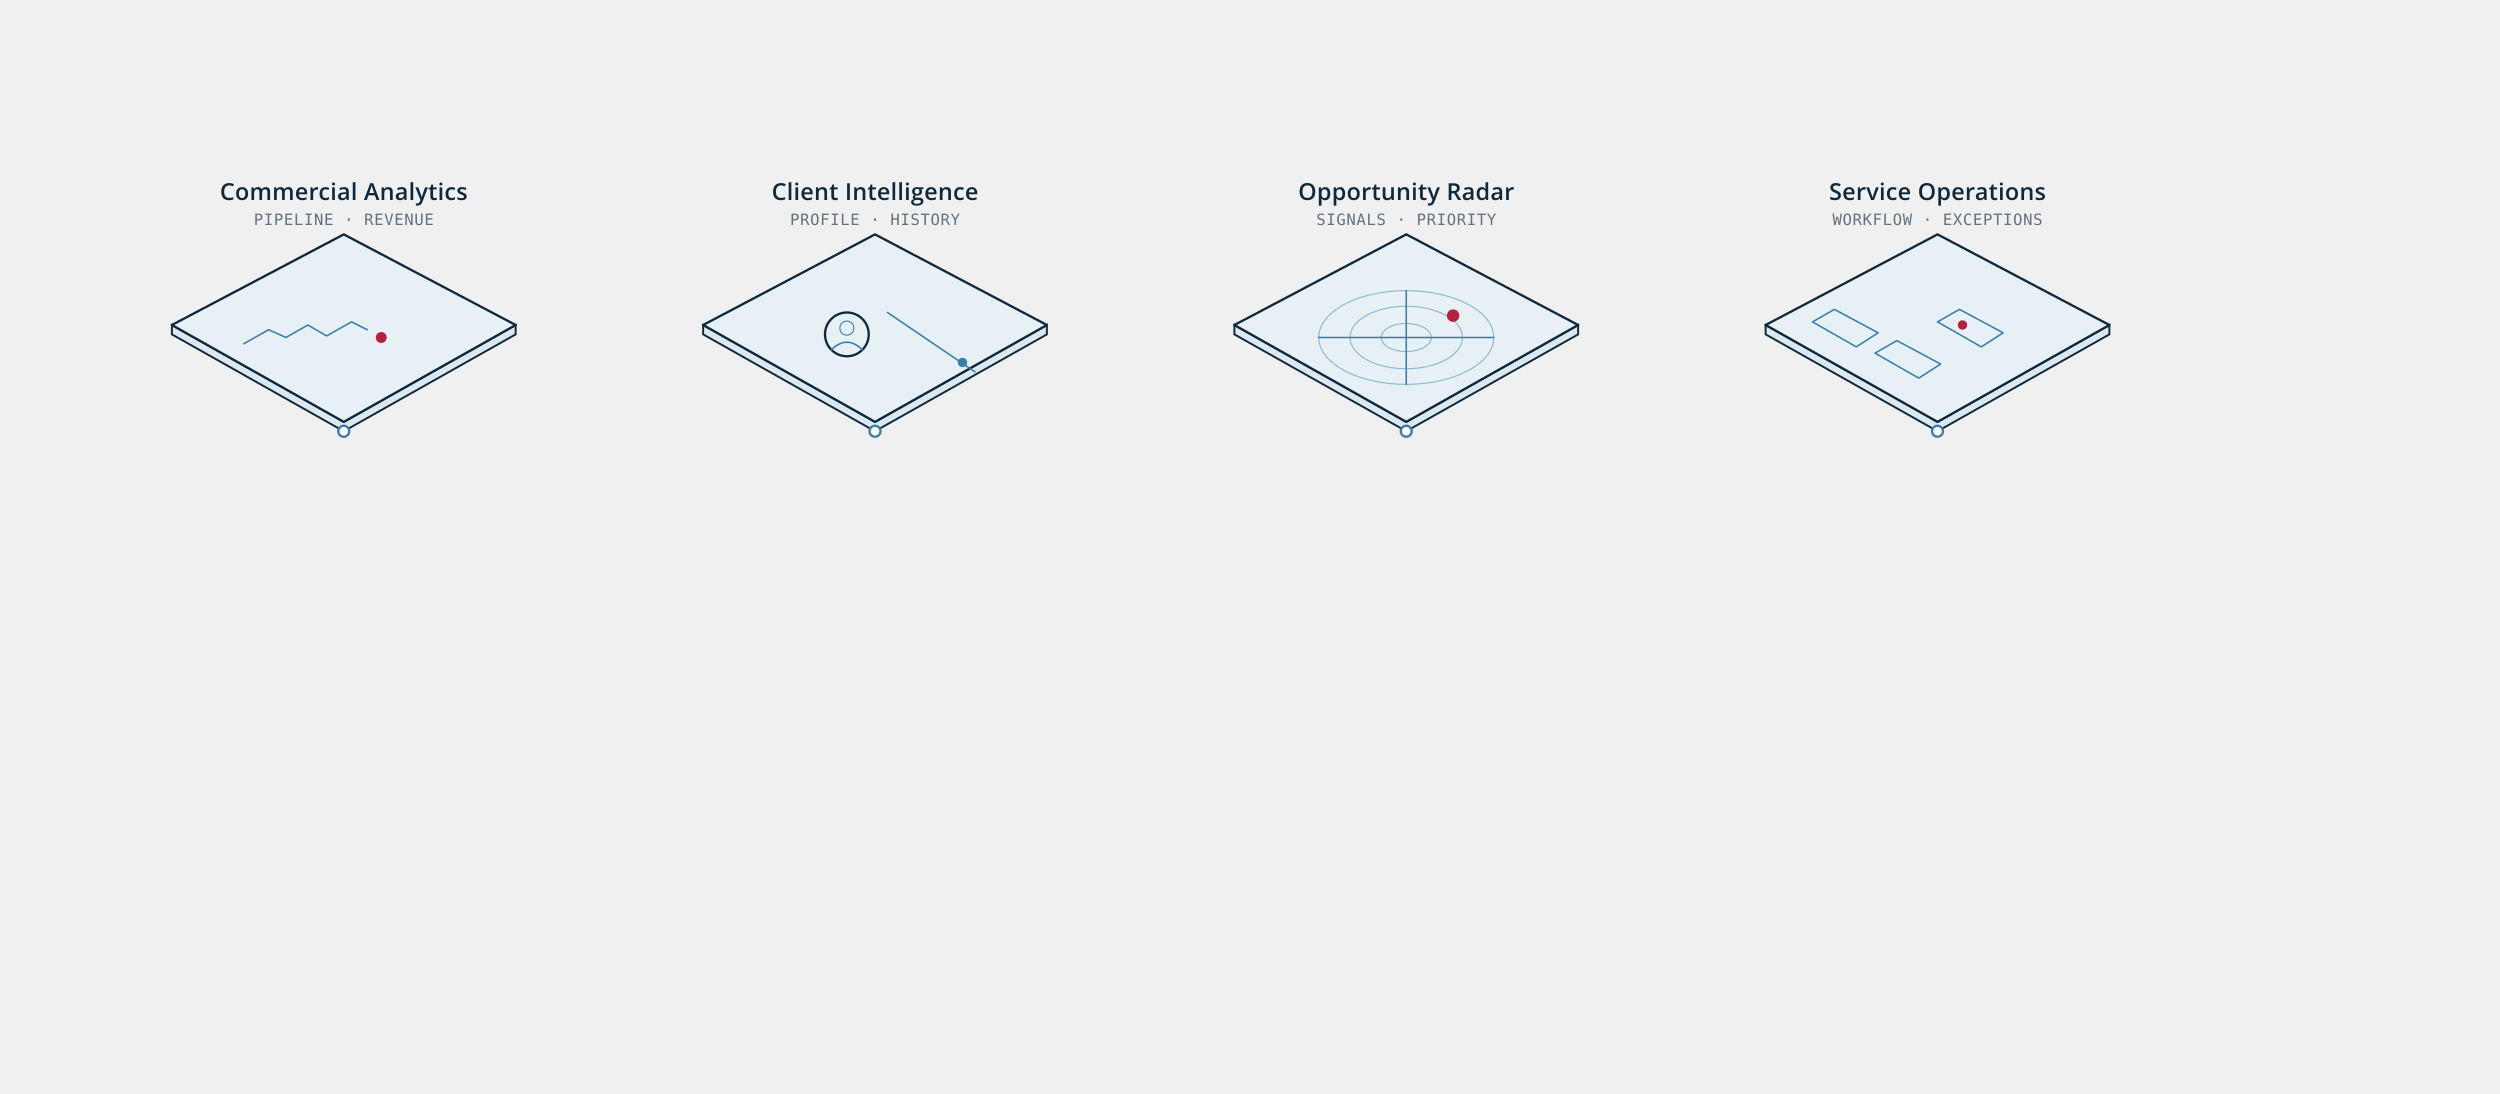
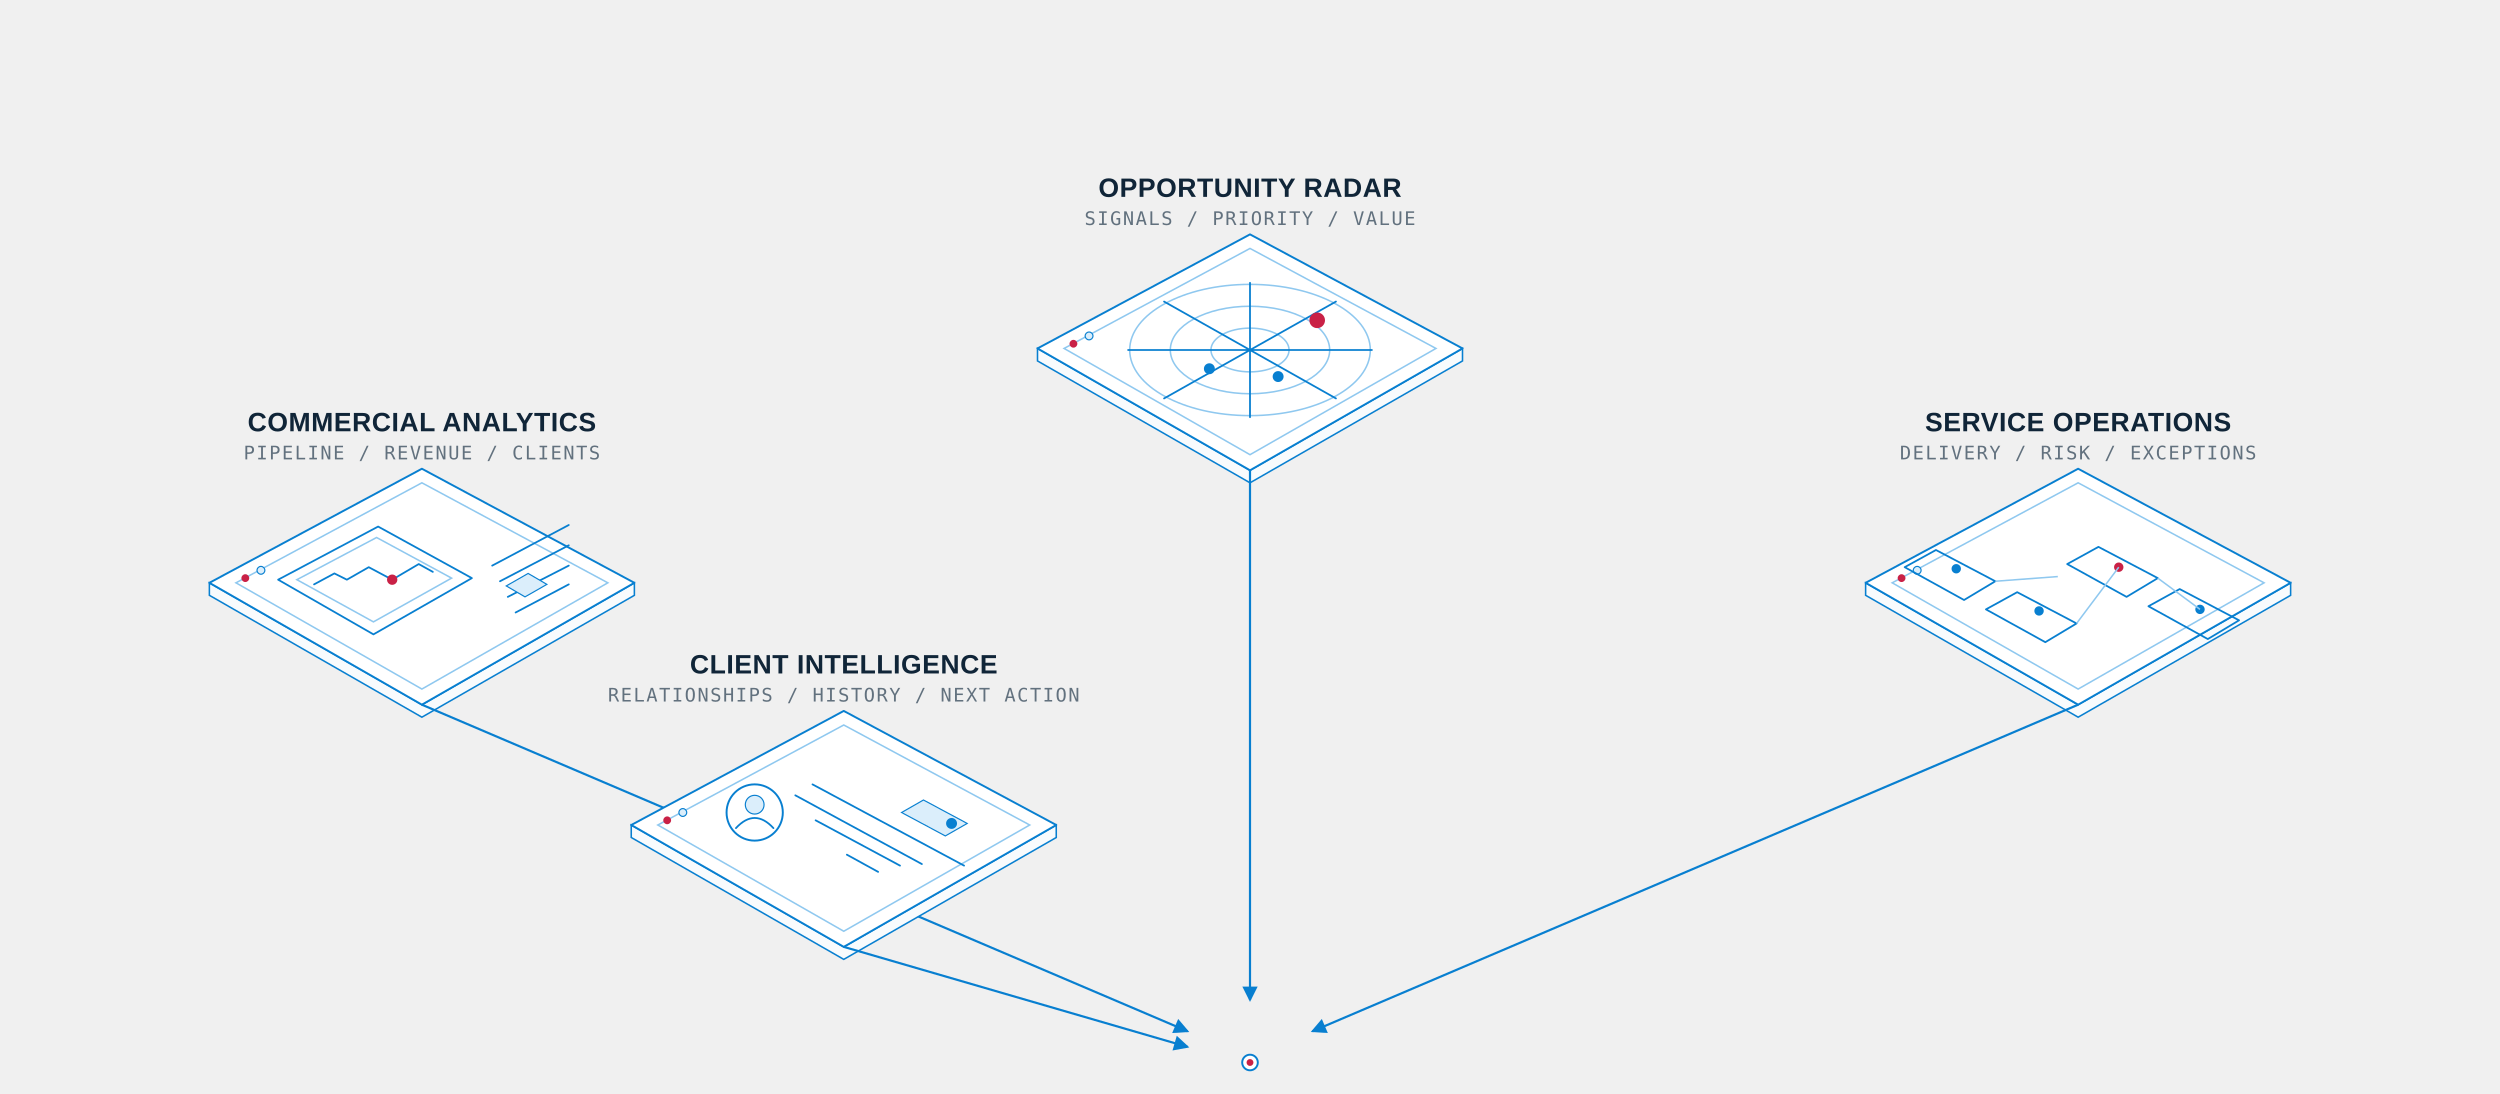
<svg xmlns="http://www.w3.org/2000/svg" viewBox="0 0 1600 700" role="img" aria-labelledby="title desc">
  <defs>
    <style>
-       .edge{fill:#E7F0F5;stroke:#10283B;stroke-width:1.5;stroke-linejoin:round}
-       .side{fill:#dce8ef;stroke:#10283B;stroke-width:1.25}
-       .line{fill:none;stroke:#397DA8;stroke-width:1;stroke-linecap:round;stroke-linejoin:round}
-       .soft{fill:none;stroke:#8FB8D0;stroke-width:.75}
-       .faint{fill:#E7F0F5;stroke:#397DA8;stroke-width:.7}
-       .blue{fill:#397DA8}
-       .red{fill:#B4233C}
-       .label{font:600 15px 'Open Sans',system-ui,sans-serif;letter-spacing:.01em;fill:#10283B}
-       .micro{font:10px 'IBM Plex Mono',ui-monospace,monospace;letter-spacing:.04em;fill:#62717e}
-       .port{fill:#fff;stroke:#397DA8;stroke-width:1.5}
+       .edge{fill:#fff;stroke:#087fd0;stroke-width:1.25;stroke-linejoin:round}.side{fill:#f8fbfd;stroke:#087fd0;stroke-width:1}.line{fill:none;stroke:#087fd0;stroke-width:1.15;stroke-linecap:round;stroke-linejoin:round}.soft{fill:none;stroke:#8fc8ef;stroke-width:1}.faint{fill:#dbeefb;stroke:#087fd0;stroke-width:.75}.ink{fill:#102538}.blue{fill:#087fd0}.red{fill:#c92146}.label{font:600 17px Arial,Helvetica,sans-serif;letter-spacing:.02em;fill:#102538}.micro{font:12px 'SFMono-Regular',Consolas,monospace;letter-spacing:.08em;fill:#62717e}.microblue{font:12px 'SFMono-Regular',Consolas,monospace;letter-spacing:.08em;fill:#087fd0}.pointer{fill:none;stroke:#087fd0;stroke-width:1.4;marker-end:url(#arrow)}
    </style>
+     <marker id="arrow" viewBox="0 0 8 8" refX="7" refY="4" markerWidth="7" markerHeight="7" orient="auto">
+       <path d="M0 0 8 4 0 8Z" fill="#087fd0" />
+     </marker>
    <symbol id="tile" overflow="visible">
-       <path class="side" d="M-110 58 0 120 110 58v6L0 126-110 64Z" />
-       <path class="edge" d="M0 0 110 58 0 120-110 58Z" />
+       <path class="side" d="M-136 73 0 151 136 73v8L0 159-136 81Z" />
+       <path class="edge" d="M0 0 136 73 0 151-136 73Z" />
+       <path class="soft" d="M-119 73 0 9 119 73 0 141Z" />
+       <circle cx="-113" cy="70" r="2.5" class="red" />
+       <circle cx="-103" cy="65" r="2.5" class="faint" />
    </symbol>
  </defs>
-   <g id="commercial-analytics" transform="translate(220 150)">
-     <text class="label" x="0" y="-22" text-anchor="middle">Commercial Analytics</text>
-     <text class="micro" x="0" y="-6" text-anchor="middle">PIPELINE · REVENUE</text>
+   <g id="commercial-analytics" transform="translate(270 300)">
    <use href="#tile" />
-     <path class="line" d="m-64 70 16-9 11 5 14-8 12 7 16-9 10 5" />
-     <circle cx="24" cy="66" r="3.5" class="red" />
-     <circle class="port" cx="0" cy="126" r="3.5" />
+     <text class="label" x="0" y="-24" text-anchor="middle">COMMERCIAL ANALYTICS</text>
+     <text class="micro" x="0" y="-6" text-anchor="middle">PIPELINE / REVENUE / CLIENTS</text>
+     <path class="line" d="M-92 71-28 37 32 70-31 106Z" />
+     <path class="soft" d="M-80 71-29 44 19 70-31 98Z" />
+     <path class="line" d="m-69 74 13-7 8 4 14-8 15 8 17-10 9 5" />
+     <circle cx="-19" cy="71" r="3.3" class="red" />
+     <path class="line" d="M45 62 94 36M50 72l44-23M55 82l39-20M60 92l34-18" />
+     <path class="faint" d="m54 75 14-8 12 7-14 8Z" />
  </g>
-   <g id="client-intelligence" transform="translate(560 150)">
-     <text class="label" x="0" y="-22" text-anchor="middle">Client Intelligence</text>
-     <text class="micro" x="0" y="-6" text-anchor="middle">PROFILE · HISTORY</text>
+   <path class="pointer" d="M270 451L760 660" />
+   <g id="opportunity-radar" transform="translate(800 150)">
    <use href="#tile" />
-     <circle cx="-18" cy="64" r="14" class="edge" />
-     <circle cx="-18" cy="60" r="4.5" class="faint" />
-     <path class="line" d="M-28 74q10-10 20 0" />
-     <path class="line" d="M8 50 64 88" />
-     <circle cx="56" cy="82" r="3" class="blue" />
-     <circle class="port" cx="0" cy="126" r="3.5" />
+     <text class="label" x="0" y="-24" text-anchor="middle">OPPORTUNITY RADAR</text>
+     <text class="micro" x="0" y="-6" text-anchor="middle">SIGNALS / PRIORITY / VALUE</text>
+     <ellipse cx="0" cy="74" rx="77" ry="42" class="soft" />
+     <ellipse cx="0" cy="74" rx="51" ry="28" class="soft" />
+     <ellipse cx="0" cy="74" rx="25" ry="14" class="soft" />
+     <path class="line" d="M-78 74h156M0 31v86M-55 43l110 62M-55 105 55 43" />
+     <circle cx="43" cy="55" r="5" class="red" />
+     <circle cx="-26" cy="86" r="3.5" class="blue" />
+     <circle cx="18" cy="91" r="3.5" class="blue" />
  </g>
-   <g id="opportunity-radar" transform="translate(900 150)">
-     <text class="label" x="0" y="-22" text-anchor="middle">Opportunity Radar</text>
-     <text class="micro" x="0" y="-6" text-anchor="middle">SIGNALS · PRIORITY</text>
+   <path class="pointer" d="M800 301L800 640" />
+   <g id="service-operations" transform="translate(1330 300)">
    <use href="#tile" />
-     <ellipse cx="0" cy="66" rx="56" ry="30" class="soft" />
-     <ellipse cx="0" cy="66" rx="36" ry="20" class="soft" />
-     <ellipse cx="0" cy="66" rx="16" ry="9" class="soft" />
-     <path class="line" d="M-56 66h112M0 36v60" />
-     <circle cx="30" cy="52" r="4" class="red" />
-     <circle class="port" cx="0" cy="126" r="3.5" />
+     <text class="label" x="0" y="-24" text-anchor="middle">SERVICE OPERATIONS</text>
+     <text class="micro" x="0" y="-6" text-anchor="middle">DELIVERY / RISK / EXCEPTIONS</text>
+     <path class="line" d="m-91 52 38 20-20 12-38-21ZM-39 79l38 20-20 12-38-21ZM13 50l38 20-20 12-38-21ZM65 77l38 20-20 12-38-21Z" />
+     <circle cx="-78" cy="64" r="3" class="blue" />
+     <circle cx="-25" cy="91" r="3" class="blue" />
+     <circle cx="26" cy="63" r="3" class="red" />
+     <circle cx="78" cy="90" r="3" class="blue" />
+     <path class="soft" d="m-53 72 40-3M-1 99l27-36M51 70l27 20" />
  </g>
-   <g id="service-operations" transform="translate(1240 150)">
-     <text class="label" x="0" y="-22" text-anchor="middle">Service Operations</text>
-     <text class="micro" x="0" y="-6" text-anchor="middle">WORKFLOW · EXCEPTIONS</text>
+   <path class="pointer" d="M1330 451L840 660" />
+   <g id="client-intelligence" transform="translate(540 455)">
    <use href="#tile" />
-     <path class="line" d="m-66 48 28 15-14 9-28-16Z" />
-     <path class="line" d="m-26 68 28 15-14 9-28-16Z" />
-     <path class="line" d="m14 48 28 15-14 9-28-16Z" />
-     <circle cx="16" cy="58" r="3" class="red" />
-     <circle class="port" cx="0" cy="126" r="3.5" />
+     <text class="label" x="0" y="-24" text-anchor="middle">CLIENT INTELLIGENCE</text>
+     <text class="micro" x="0" y="-6" text-anchor="middle">RELATIONSHIPS / HISTORY / NEXT ACTION</text>
+     <circle cx="-57" cy="65" r="18" class="edge" />
+     <circle cx="-57" cy="60" r="6" class="faint" />
+     <path class="line" d="M-69 75q12-13 24 0" />
+     <path class="line" d="M-20 47 77 99M-31 54l81 44M-18 70l54 29M2 92l20 11" />
+     <path class="faint" d="m51 57 28 15-14 8-28-15Z" />
+     <circle cx="69" cy="72" r="3.5" class="blue" />
+   </g>
+   <path class="pointer" d="M540 606L760 670" />
+   <g id="hub-dock">
+     <circle cx="800" cy="680" r="5" class="edge" />
+     <circle cx="800" cy="680" r="2.2" class="red" />
  </g>
</svg>
